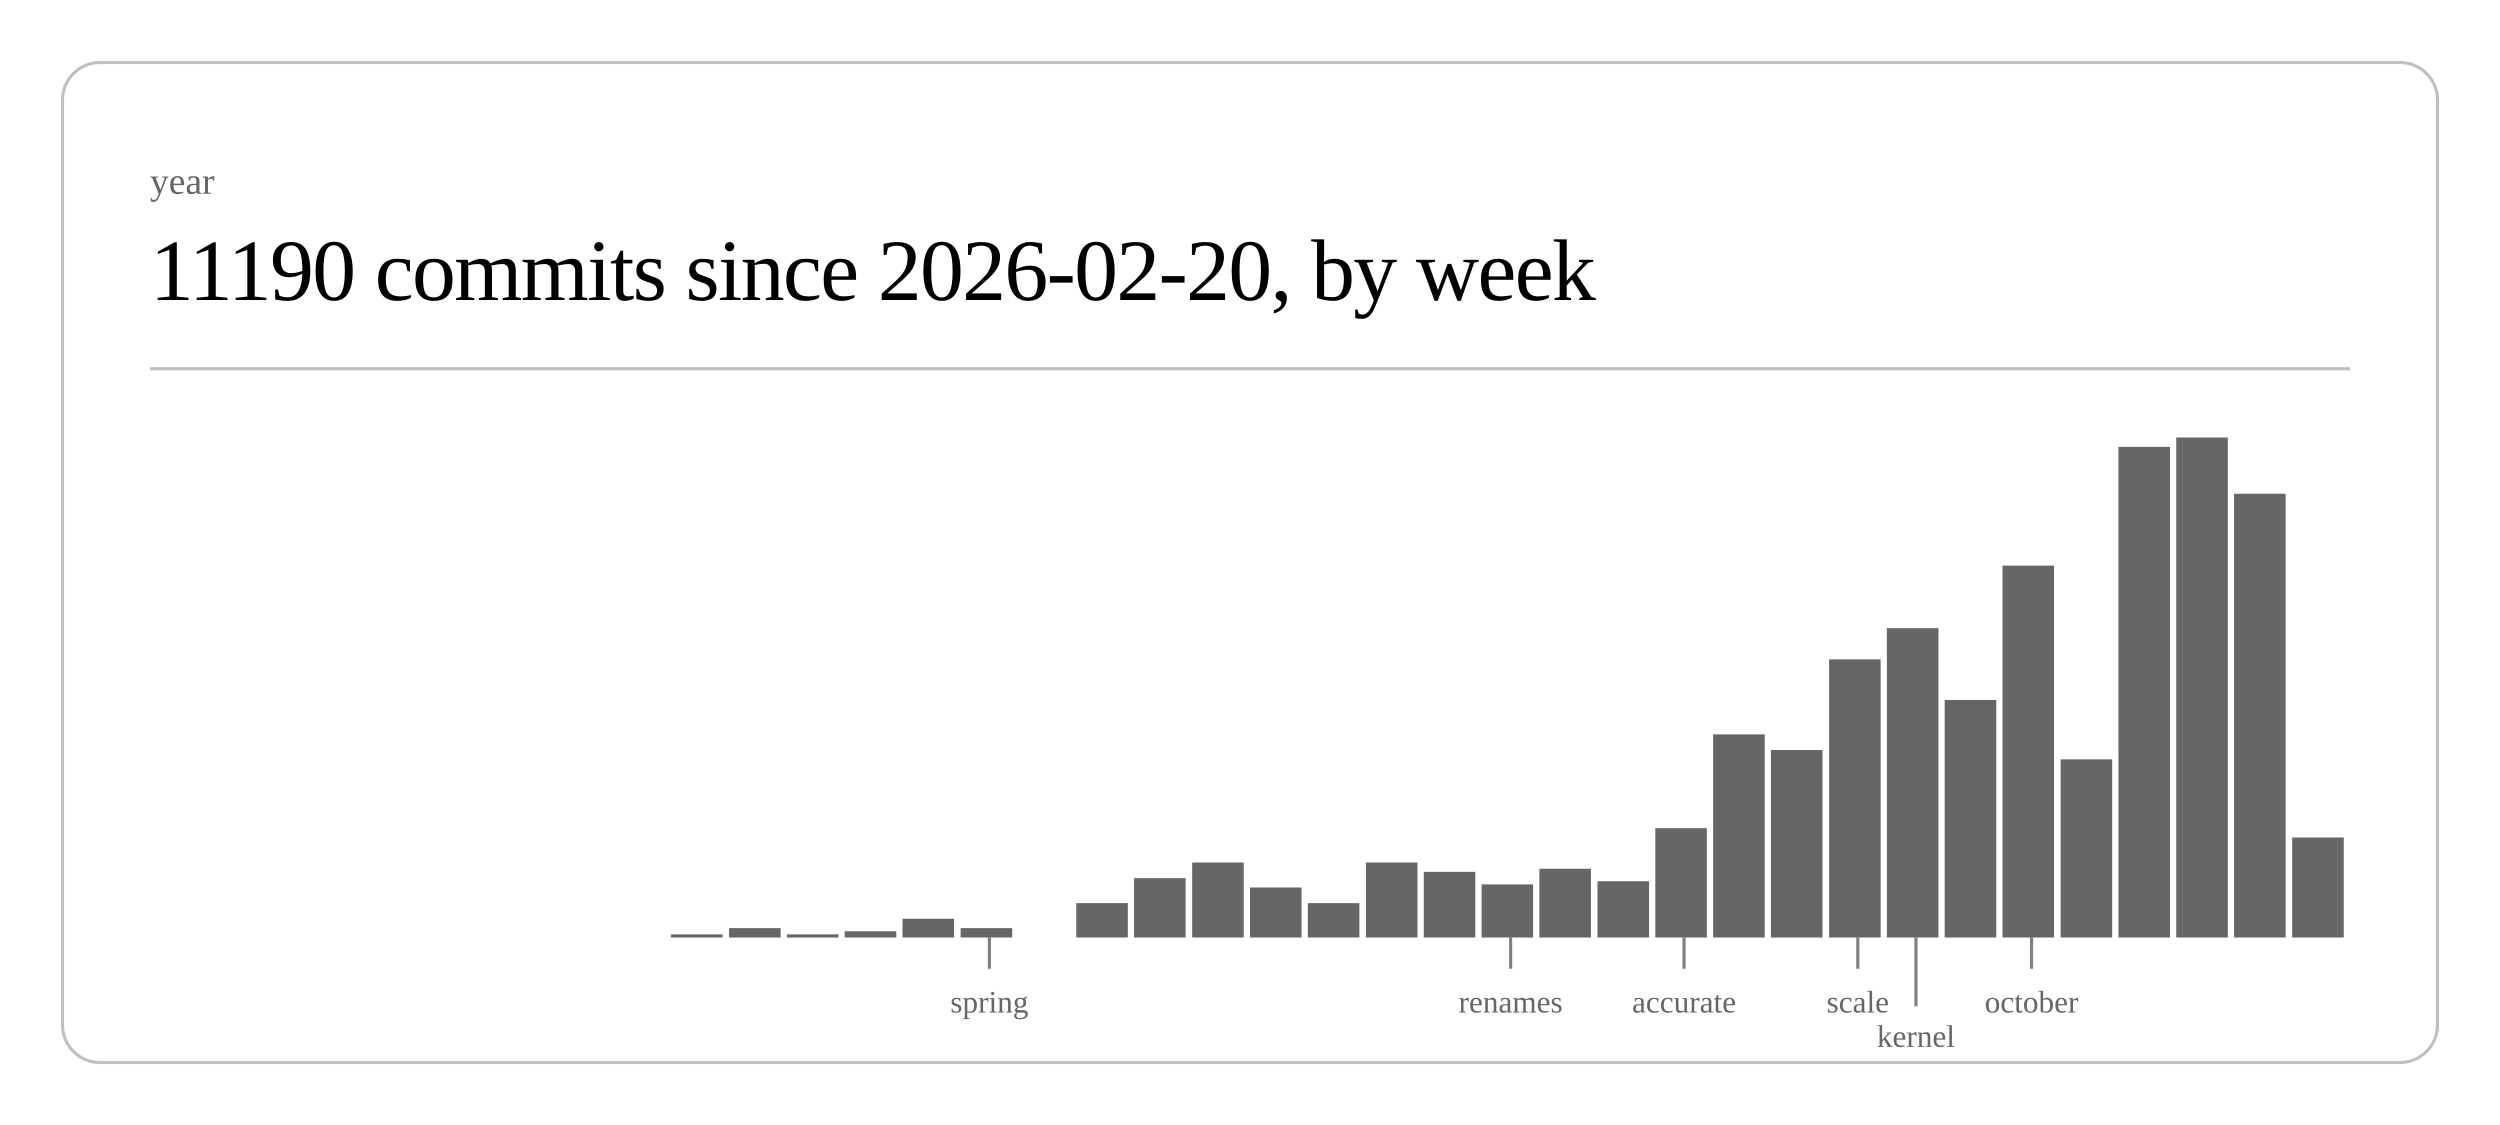
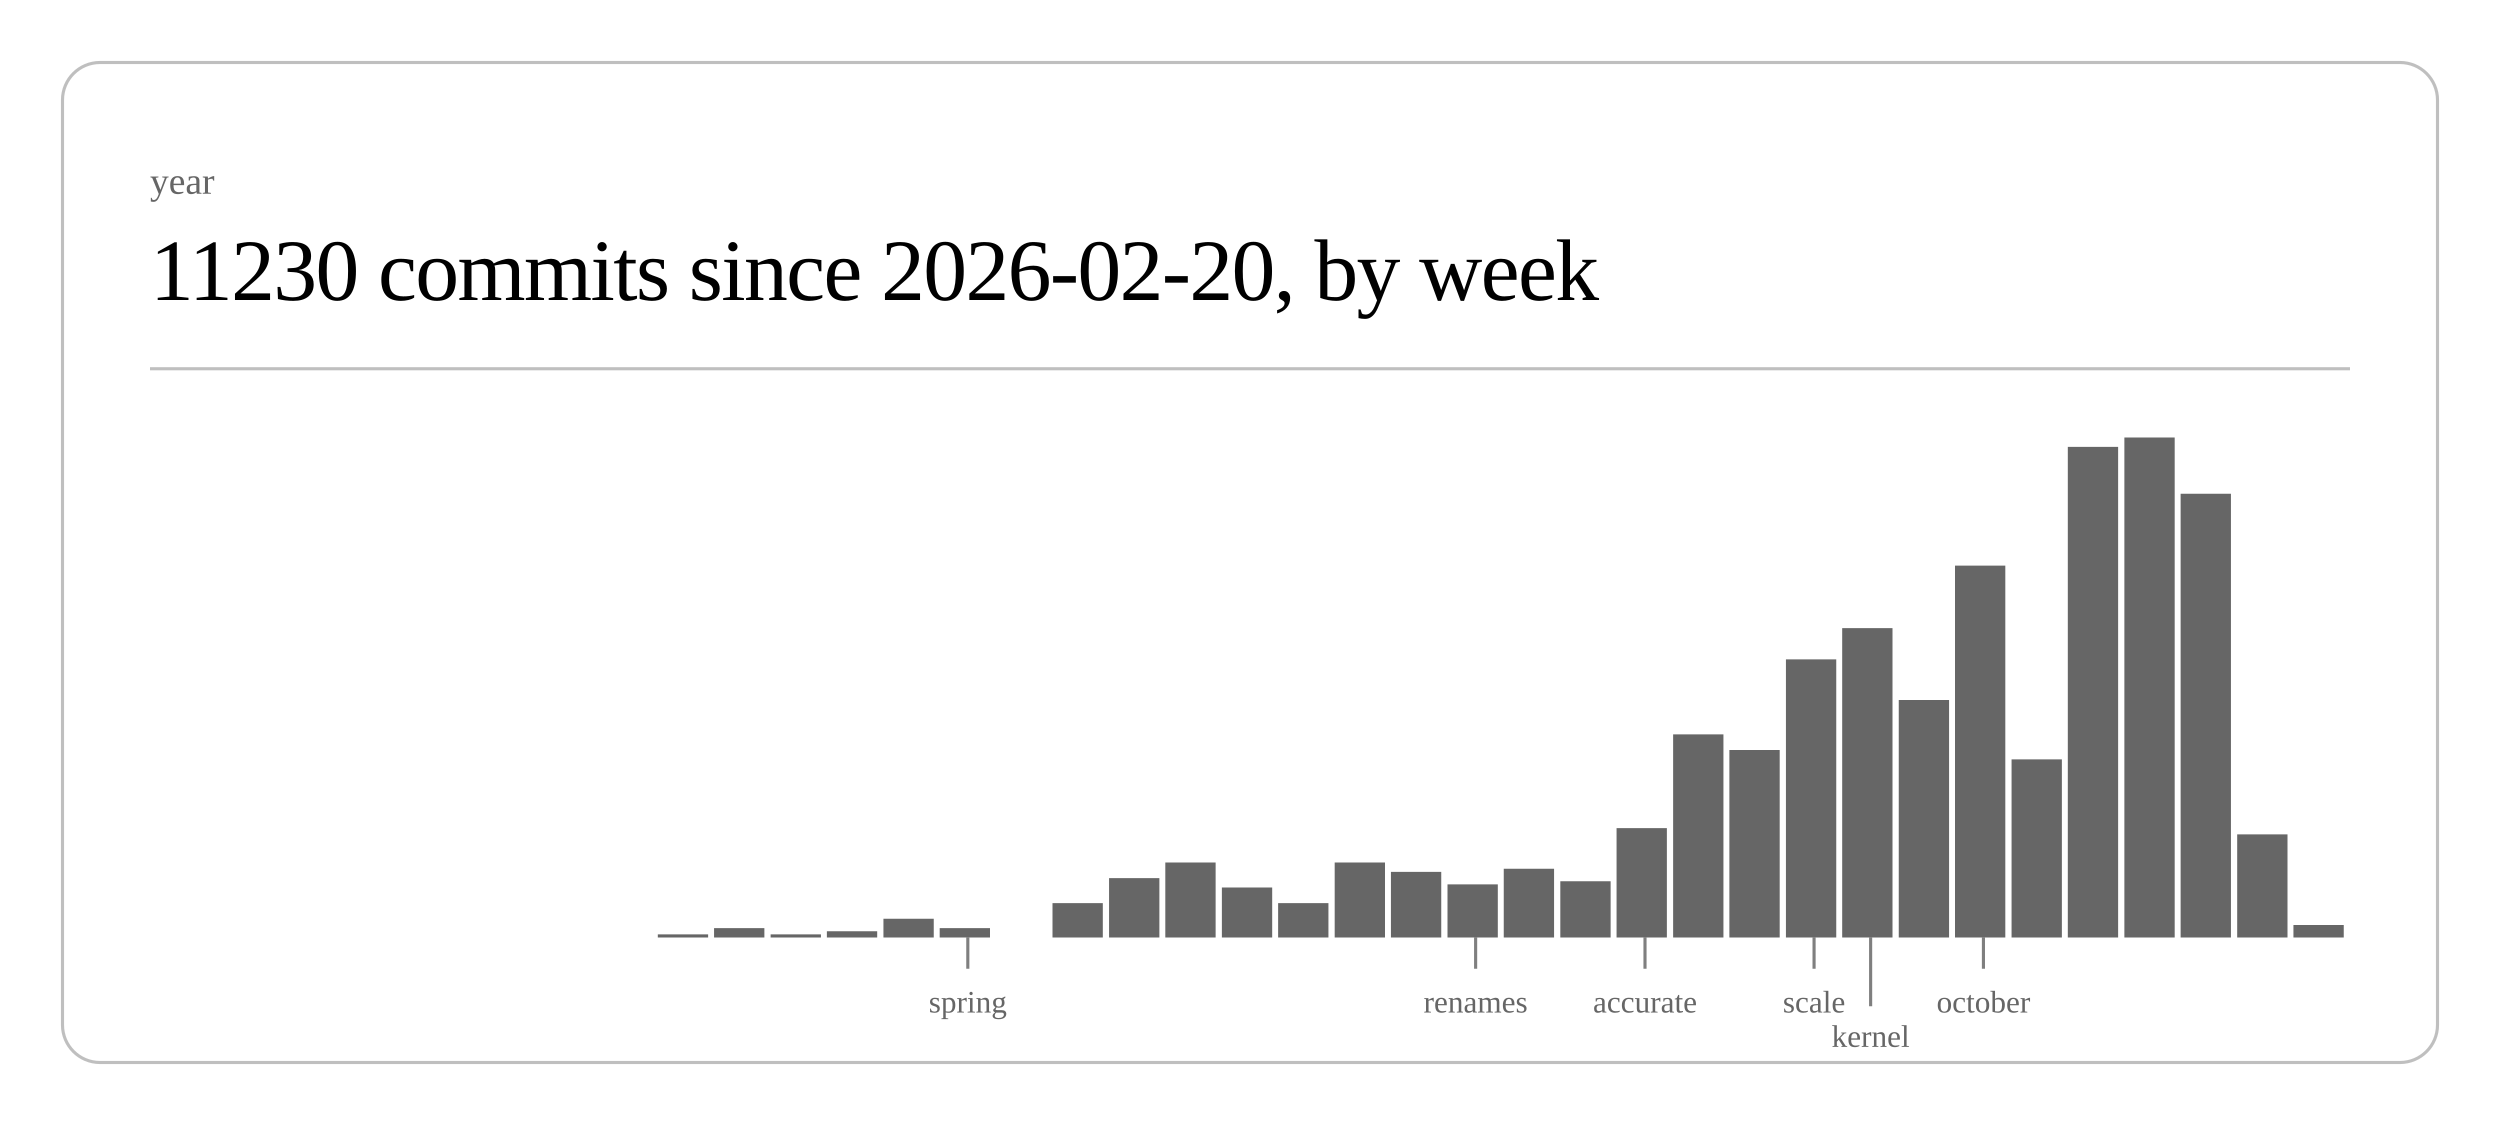
<svg xmlns="http://www.w3.org/2000/svg" class="post-header-svg" viewBox="0 0 800 360" width="800" height="360">
  <rect x="20" y="20" width="760" height="320" rx="12" ry="12" fill="none" stroke="currentColor" stroke-width="1" opacity="0.25" />
  <text fill="currentColor" x="48" y="62" font-size="12" opacity="0.6">year</text>
-   <text fill="currentColor" x="48" y="96" font-size="28" font-weight="300" letter-spacing="-0.5">11190 commits since 2026-02-20, by week</text>
+   <text fill="currentColor" x="48" y="96" font-size="28" font-weight="300" letter-spacing="-0.5">11230 commits since 2026-02-20, by week</text>
  <line stroke="currentColor" x1="48" y1="118" x2="752" y2="118" stroke-width="1" opacity="0.25" />
-   <rect x="214.7" y="299" width="16.5" height="1" fill="currentColor" opacity="0.6" />
-   <rect x="233.3" y="297" width="16.5" height="3" fill="currentColor" opacity="0.6" />
-   <rect x="251.8" y="299" width="16.5" height="1" fill="currentColor" opacity="0.6" />
-   <rect x="270.3" y="298" width="16.5" height="2" fill="currentColor" opacity="0.6" />
-   <rect x="288.8" y="294" width="16.5" height="6" fill="currentColor" opacity="0.6" />
-   <rect x="307.4" y="297" width="16.5" height="3" fill="currentColor" opacity="0.6" />
-   <rect x="344.4" y="289" width="16.5" height="11" fill="currentColor" opacity="0.6" />
-   <rect x="362.9" y="281" width="16.5" height="19" fill="currentColor" opacity="0.6" />
-   <rect x="381.5" y="276" width="16.5" height="24" fill="currentColor" opacity="0.6" />
-   <rect x="400.0" y="284" width="16.5" height="16" fill="currentColor" opacity="0.6" />
-   <rect x="418.5" y="289" width="16.5" height="11" fill="currentColor" opacity="0.6" />
-   <rect x="437.1" y="276" width="16.5" height="24" fill="currentColor" opacity="0.6" />
-   <rect x="455.6" y="279" width="16.5" height="21" fill="currentColor" opacity="0.6" />
-   <rect x="474.1" y="283" width="16.5" height="17" fill="currentColor" opacity="0.6" />
-   <rect x="492.6" y="278" width="16.5" height="22" fill="currentColor" opacity="0.6" />
-   <rect x="511.2" y="282" width="16.5" height="18" fill="currentColor" opacity="0.6" />
-   <rect x="529.7" y="265" width="16.5" height="35" fill="currentColor" opacity="0.6" />
-   <rect x="548.2" y="235" width="16.5" height="65" fill="currentColor" opacity="0.6" />
-   <rect x="566.7" y="240" width="16.5" height="60" fill="currentColor" opacity="0.6" />
-   <rect x="585.3" y="211" width="16.5" height="89" fill="currentColor" opacity="0.6" />
-   <rect x="603.8" y="201" width="16.5" height="99" fill="currentColor" opacity="0.6" />
-   <rect x="622.3" y="224" width="16.5" height="76" fill="currentColor" opacity="0.6" />
-   <rect x="640.8" y="181" width="16.5" height="119" fill="currentColor" opacity="0.6" />
-   <rect x="659.4" y="243" width="16.5" height="57" fill="currentColor" opacity="0.6" />
-   <rect x="677.9" y="143" width="16.5" height="157" fill="currentColor" opacity="0.6" />
-   <rect x="696.4" y="140" width="16.5" height="160" fill="currentColor" opacity="0.6" />
-   <rect x="714.9" y="158" width="16.5" height="142" fill="currentColor" opacity="0.6" />
-   <rect x="733.5" y="268" width="16.5" height="32" fill="currentColor" opacity="0.6" />
-   <line stroke="currentColor" x1="316.6" y1="300" x2="316.6" y2="310" stroke-width="1" opacity="0.5" />
-   <text fill="currentColor" x="316.6" y="324" font-size="10" opacity="0.6" text-anchor="middle">spring</text>
-   <line stroke="currentColor" x1="483.4" y1="300" x2="483.4" y2="310" stroke-width="1" opacity="0.5" />
-   <text fill="currentColor" x="483.4" y="324" font-size="10" opacity="0.6" text-anchor="middle">renames</text>
-   <line stroke="currentColor" x1="538.9" y1="300" x2="538.9" y2="310" stroke-width="1" opacity="0.5" />
-   <text fill="currentColor" x="538.9" y="324" font-size="10" opacity="0.6" text-anchor="middle">accurate</text>
-   <line stroke="currentColor" x1="594.5" y1="300" x2="594.5" y2="310" stroke-width="1" opacity="0.5" />
-   <text fill="currentColor" x="594.5" y="324" font-size="10" opacity="0.6" text-anchor="middle">scale</text>
-   <line stroke="currentColor" x1="613.1" y1="300" x2="613.1" y2="322" stroke-width="1" opacity="0.5" />
-   <text fill="currentColor" x="613.1" y="335" font-size="10" opacity="0.6" text-anchor="middle">kernel</text>
-   <line stroke="currentColor" x1="650.1" y1="300" x2="650.1" y2="310" stroke-width="1" opacity="0.5" />
-   <text fill="currentColor" x="650.1" y="324" font-size="10" opacity="0.6" text-anchor="middle">october</text>
+   <rect x="210.5" y="299" width="16.1" height="1" fill="currentColor" opacity="0.6" />
+   <rect x="228.5" y="297" width="16.1" height="3" fill="currentColor" opacity="0.6" />
+   <rect x="246.6" y="299" width="16.1" height="1" fill="currentColor" opacity="0.6" />
+   <rect x="264.6" y="298" width="16.1" height="2" fill="currentColor" opacity="0.6" />
+   <rect x="282.7" y="294" width="16.1" height="6" fill="currentColor" opacity="0.6" />
+   <rect x="300.7" y="297" width="16.1" height="3" fill="currentColor" opacity="0.6" />
+   <rect x="336.8" y="289" width="16.1" height="11" fill="currentColor" opacity="0.6" />
+   <rect x="354.9" y="281" width="16.1" height="19" fill="currentColor" opacity="0.6" />
+   <rect x="372.9" y="276" width="16.1" height="24" fill="currentColor" opacity="0.6" />
+   <rect x="391.0" y="284" width="16.1" height="16" fill="currentColor" opacity="0.6" />
+   <rect x="409.0" y="289" width="16.1" height="11" fill="currentColor" opacity="0.6" />
+   <rect x="427.1" y="276" width="16.1" height="24" fill="currentColor" opacity="0.6" />
+   <rect x="445.1" y="279" width="16.1" height="21" fill="currentColor" opacity="0.6" />
+   <rect x="463.2" y="283" width="16.1" height="17" fill="currentColor" opacity="0.6" />
+   <rect x="481.2" y="278" width="16.1" height="22" fill="currentColor" opacity="0.6" />
+   <rect x="499.3" y="282" width="16.1" height="18" fill="currentColor" opacity="0.6" />
+   <rect x="517.3" y="265" width="16.1" height="35" fill="currentColor" opacity="0.6" />
+   <rect x="535.4" y="235" width="16.1" height="65" fill="currentColor" opacity="0.6" />
+   <rect x="553.4" y="240" width="16.1" height="60" fill="currentColor" opacity="0.6" />
+   <rect x="571.5" y="211" width="16.1" height="89" fill="currentColor" opacity="0.6" />
+   <rect x="589.5" y="201" width="16.1" height="99" fill="currentColor" opacity="0.6" />
+   <rect x="607.6" y="224" width="16.1" height="76" fill="currentColor" opacity="0.6" />
+   <rect x="625.6" y="181" width="16.1" height="119" fill="currentColor" opacity="0.6" />
+   <rect x="643.7" y="243" width="16.1" height="57" fill="currentColor" opacity="0.6" />
+   <rect x="661.7" y="143" width="16.1" height="157" fill="currentColor" opacity="0.6" />
+   <rect x="679.8" y="140" width="16.1" height="160" fill="currentColor" opacity="0.6" />
+   <rect x="697.8" y="158" width="16.1" height="142" fill="currentColor" opacity="0.6" />
+   <rect x="715.9" y="267" width="16.1" height="33" fill="currentColor" opacity="0.6" />
+   <rect x="733.9" y="296" width="16.1" height="4" fill="currentColor" opacity="0.6" />
+   <line stroke="currentColor" x1="309.7" y1="300" x2="309.7" y2="310" stroke-width="1" opacity="0.5" />
+   <text fill="currentColor" x="309.7" y="324" font-size="10" opacity="0.6" text-anchor="middle">spring</text>
+   <line stroke="currentColor" x1="472.2" y1="300" x2="472.2" y2="310" stroke-width="1" opacity="0.5" />
+   <text fill="currentColor" x="472.2" y="324" font-size="10" opacity="0.6" text-anchor="middle">renames</text>
+   <line stroke="currentColor" x1="526.4" y1="300" x2="526.4" y2="310" stroke-width="1" opacity="0.5" />
+   <text fill="currentColor" x="526.4" y="324" font-size="10" opacity="0.6" text-anchor="middle">accurate</text>
+   <line stroke="currentColor" x1="580.5" y1="300" x2="580.5" y2="310" stroke-width="1" opacity="0.5" />
+   <text fill="currentColor" x="580.5" y="324" font-size="10" opacity="0.6" text-anchor="middle">scale</text>
+   <line stroke="currentColor" x1="598.6" y1="300" x2="598.6" y2="322" stroke-width="1" opacity="0.5" />
+   <text fill="currentColor" x="598.6" y="335" font-size="10" opacity="0.6" text-anchor="middle">kernel</text>
+   <line stroke="currentColor" x1="634.7" y1="300" x2="634.7" y2="310" stroke-width="1" opacity="0.5" />
+   <text fill="currentColor" x="634.7" y="324" font-size="10" opacity="0.6" text-anchor="middle">october</text>
</svg>
